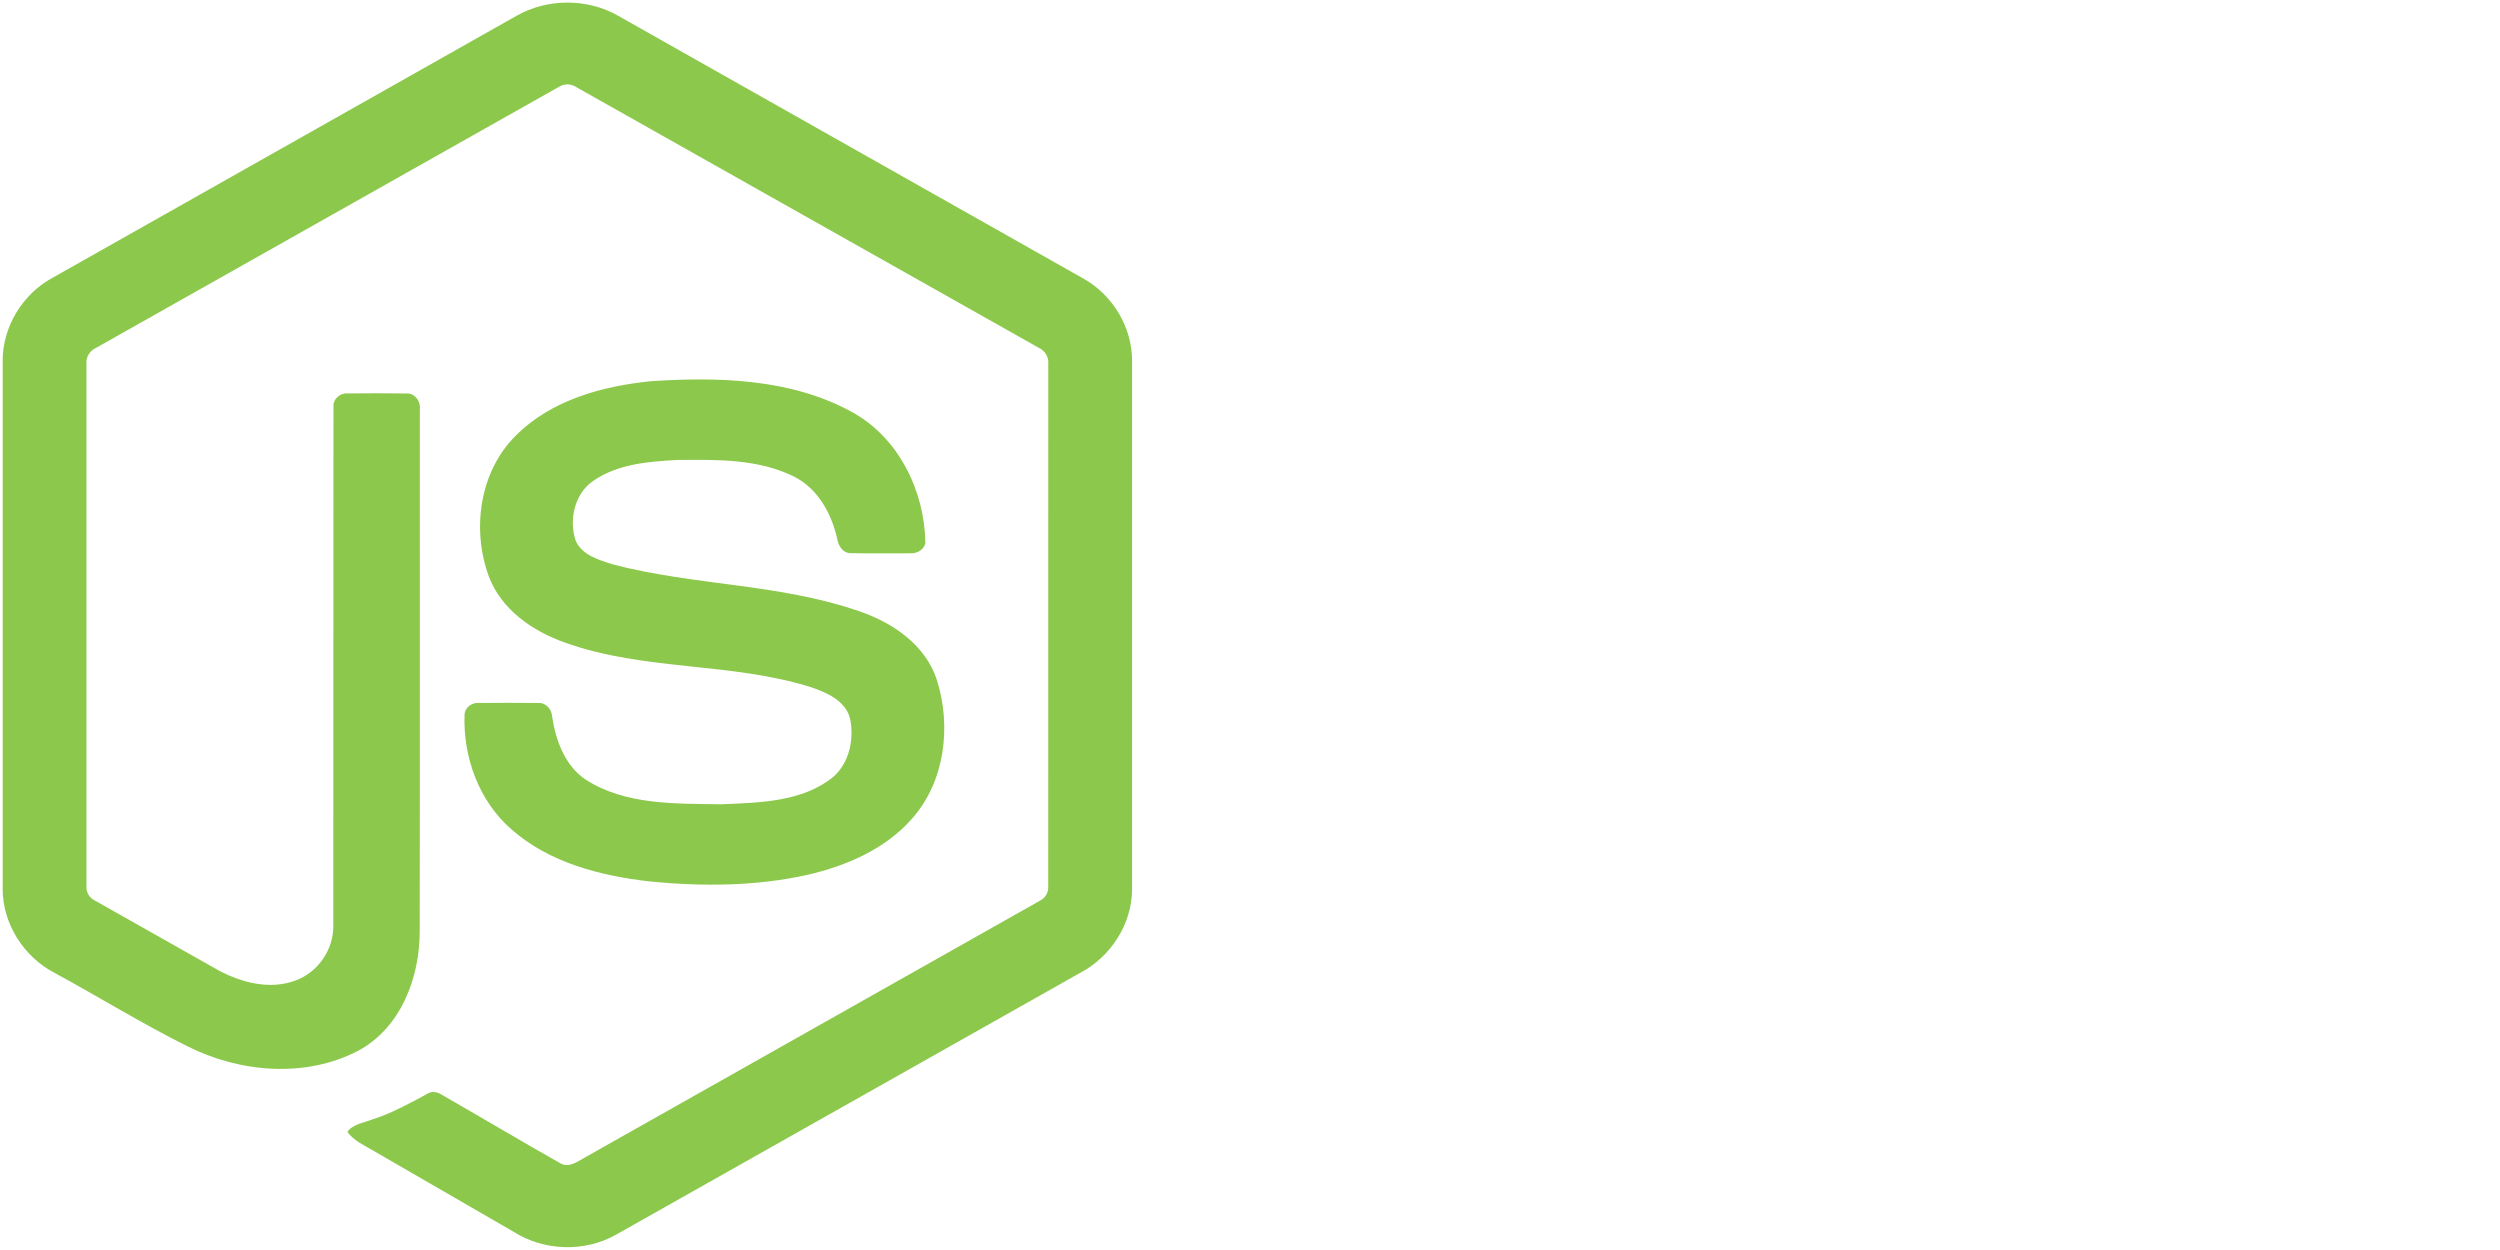
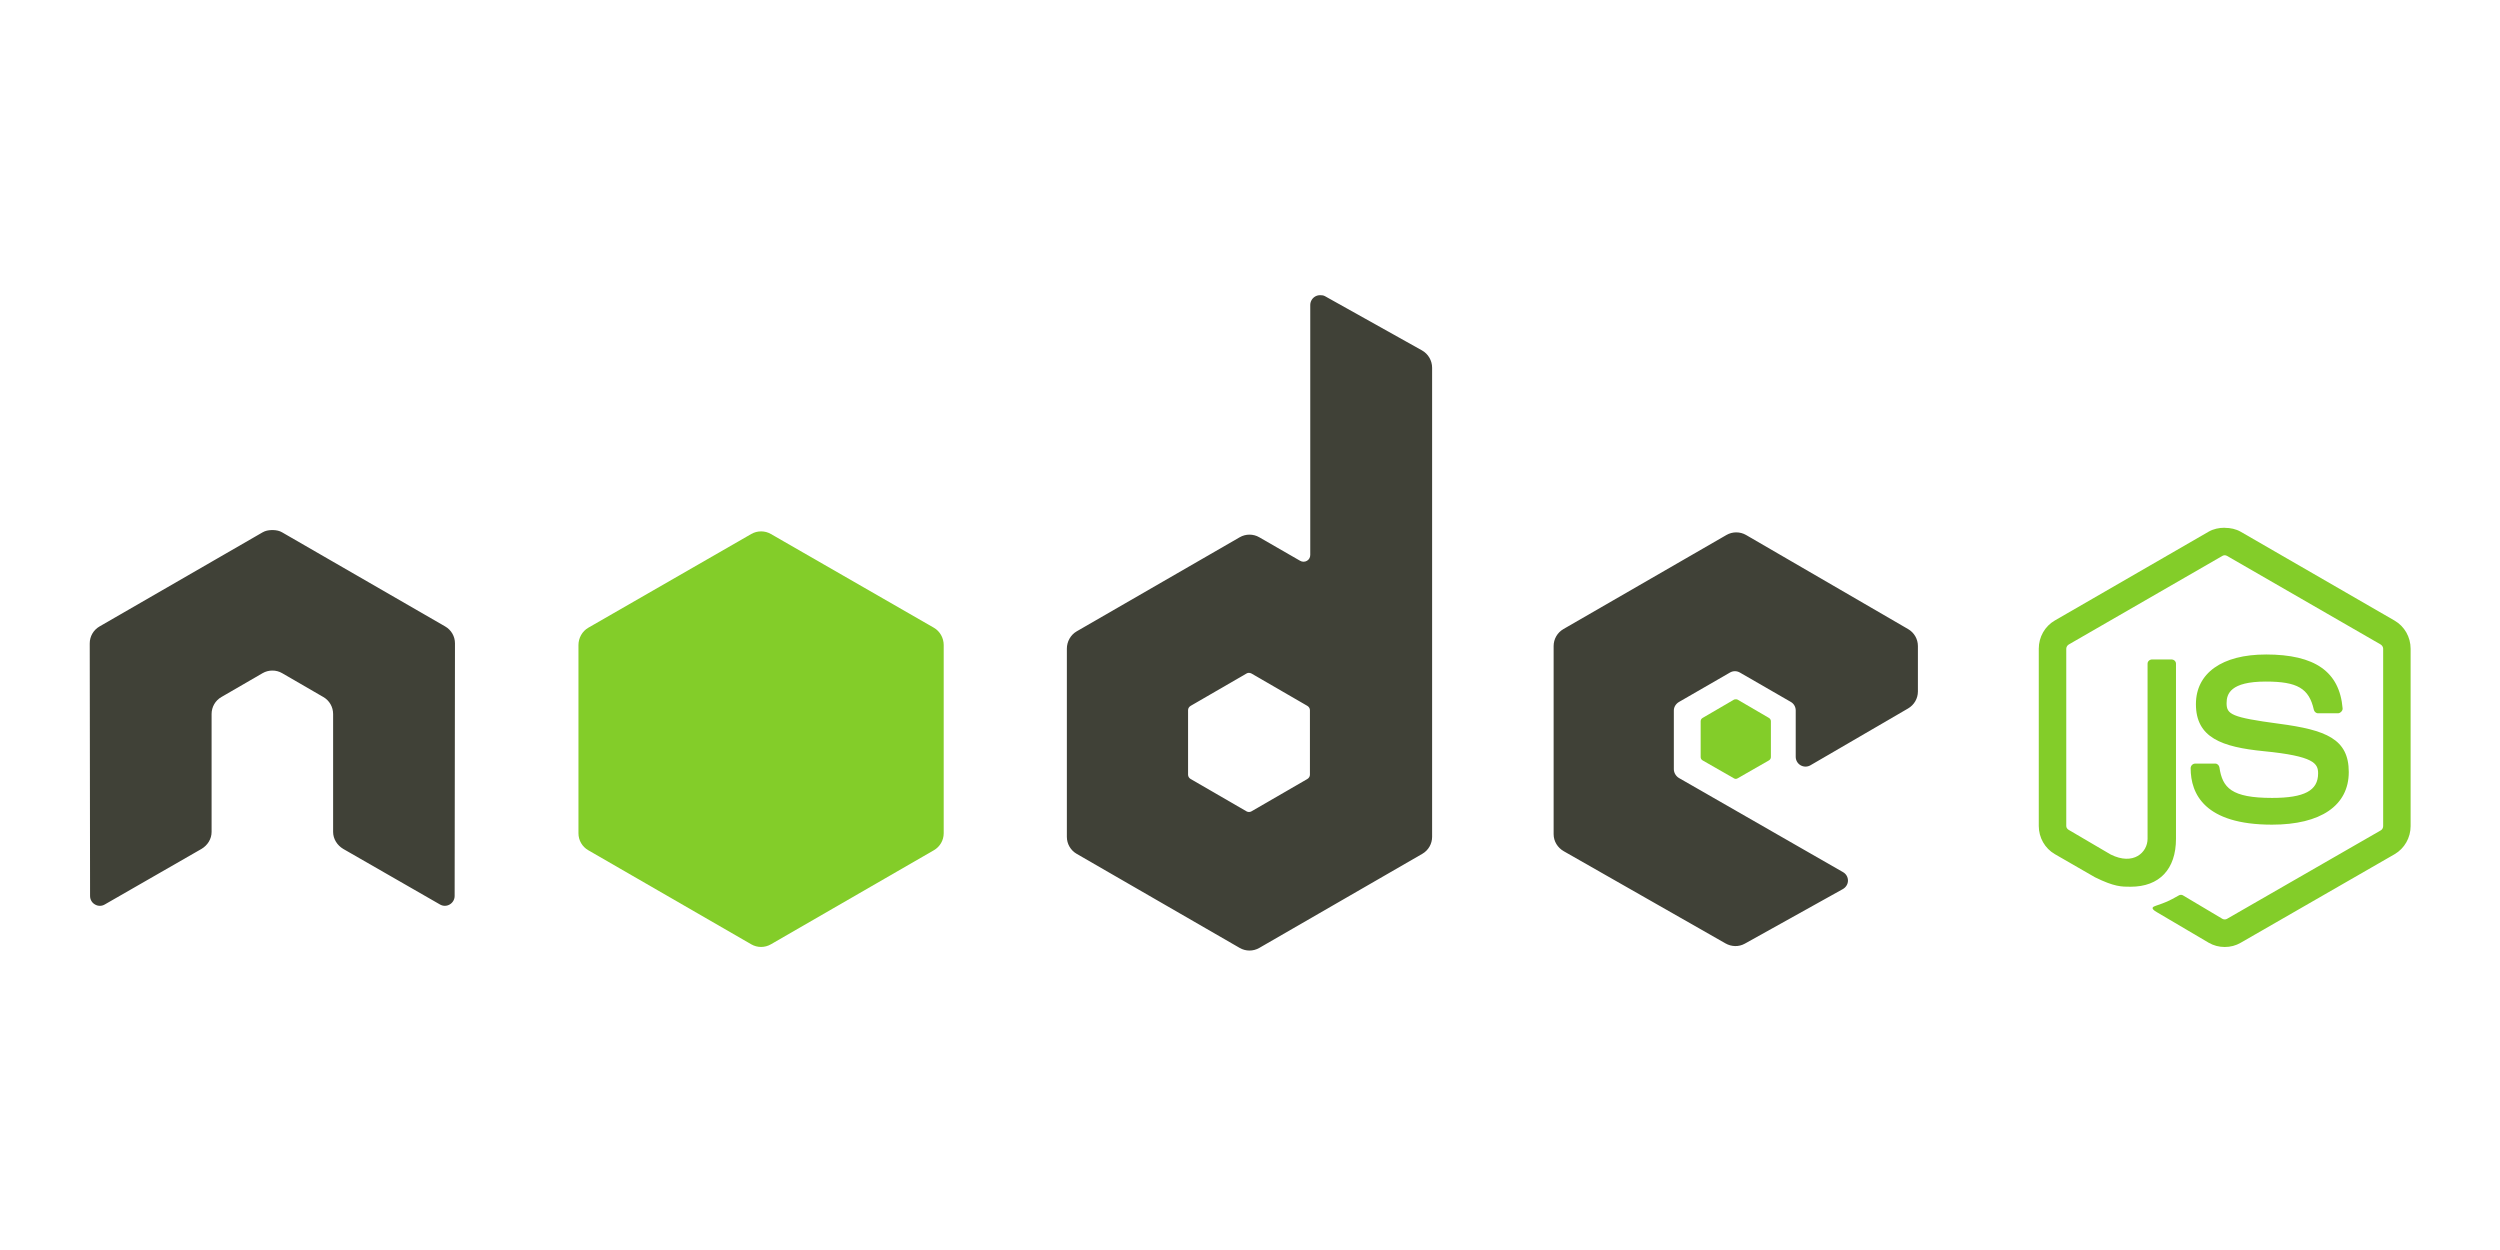
- <svg xmlns="http://www.w3.org/2000/svg" width="120" height="60" viewBox="0 0 256 282" preserveAspectRatio="xMinYMin meet">
-   <g fill="#8CC84B">
-     <path d="M116.504 3.58c6.962-3.985 16.03-4.003 22.986 0 34.995 19.774 70.001 39.517 104.99 59.303 6.581 3.707 10.983 11.031 10.916 18.614v118.968c.049 7.897-4.788 15.396-11.731 19.019-34.88 19.665-69.742 39.354-104.616 59.019-7.106 4.063-16.356 3.75-23.24-.646-10.457-6.062-20.932-12.094-31.39-18.15-2.137-1.274-4.546-2.288-6.055-4.36 1.334-1.798 3.719-2.022 5.657-2.807 4.365-1.388 8.374-3.616 12.384-5.778 1.014-.694 2.252-.428 3.224.193 8.942 5.127 17.805 10.403 26.777 15.481 1.914 1.105 3.852-.362 5.488-1.274 34.228-19.345 68.498-38.617 102.72-57.968 1.268-.61 1.969-1.956 1.866-3.345.024-39.245.006-78.497.012-117.742.145-1.576-.767-3.025-2.192-3.67-34.759-19.575-69.5-39.18-104.253-58.76a3.621 3.621 0 0 0-4.094-.006C91.2 39.257 56.465 58.88 21.712 78.454c-1.42.646-2.373 2.071-2.204 3.653.006 39.245 0 78.497 0 117.748a3.329 3.329 0 0 0 1.89 3.303c9.274 5.259 18.56 10.481 27.84 15.722 5.228 2.814 11.647 4.486 17.407 2.33 5.083-1.823 8.646-7.01 8.549-12.407.048-39.016-.024-78.038.036-117.048-.127-1.732 1.516-3.163 3.2-3 4.456-.03 8.918-.06 13.374.012 1.86-.042 3.14 1.823 2.91 3.568-.018 39.263.048 78.527-.03 117.79.012 10.464-4.287 21.85-13.966 26.97-11.924 6.177-26.662 4.867-38.442-1.056-10.198-5.09-19.93-11.097-29.947-16.55C5.368 215.886.555 208.357.604 200.466V81.497c-.073-7.74 4.504-15.197 11.29-18.85C46.768 42.966 81.636 23.27 116.504 3.58z" />
-     <path d="M146.928 85.99c15.21-.979 31.493-.58 45.18 6.913 10.597 5.742 16.472 17.793 16.659 29.566-.296 1.588-1.956 2.464-3.472 2.355-4.413-.006-8.827.06-13.24-.03-1.872.072-2.96-1.654-3.195-3.309-1.268-5.633-4.34-11.212-9.642-13.929-8.139-4.075-17.576-3.87-26.451-3.785-6.479.344-13.446.905-18.935 4.715-4.214 2.886-5.494 8.712-3.99 13.404 1.418 3.369 5.307 4.456 8.489 5.458 18.33 4.794 37.754 4.317 55.734 10.626 7.444 2.572 14.726 7.572 17.274 15.366 3.333 10.446 1.872 22.932-5.56 31.318-6.027 6.901-14.805 10.657-23.56 12.697-11.647 2.597-23.734 2.663-35.562 1.51-11.122-1.268-22.696-4.19-31.282-11.768-7.342-6.375-10.928-16.308-10.572-25.895.085-1.619 1.697-2.748 3.248-2.615 4.444-.036 8.888-.048 13.332.006 1.775-.127 3.091 1.407 3.182 3.08.82 5.367 2.837 11 7.517 14.182 9.032 5.827 20.365 5.428 30.707 5.591 8.568-.38 18.186-.495 25.178-6.158 3.689-3.23 4.782-8.634 3.785-13.283-1.08-3.925-5.186-5.754-8.712-6.95-18.095-5.724-37.736-3.647-55.656-10.12-7.275-2.571-14.31-7.432-17.105-14.906-3.9-10.578-2.113-23.662 6.098-31.765 8.006-8.06 19.563-11.164 30.551-12.275z" />
+ <svg xmlns="http://www.w3.org/2000/svg" width="120" height="60" preserveAspectRatio="xMidYMid">
+   <g transform="matrix(.217946 0 0 .217946 4.120542 14.08555)">
+     <path d="M471.05 51.6c-1.245 0-2.455.257-3.526.863l-33.888 19.57c-2.193 1.263-3.526 3.65-3.526 6.188v39.07c0 2.537 1.333 4.92 3.526 6.187l8.85 5.1c4.3 2.12 5.886 2.086 7.843 2.086 6.366 0 10-3.863 10-10.577V81.542c0-.545-.472-.935-1.007-.935h-4.245c-.544 0-1.007.4-1.007.935v38.565c0 2.976-3.1 5.97-8.13 3.454l-9.2-5.396c-.325-.177-.576-.5-.576-.863v-39.07c0-.37.248-.748.576-.935l33.817-19.5c.317-.182.694-.182 1.007 0l33.817 19.5c.322.193.576.553.576.935v39.07c0 .373-.187.755-.504.935l-33.888 19.5c-.3.173-.7.173-1.007 0l-8.706-5.18c-.26-.152-.613-.14-.863 0-2.403 1.362-2.855 1.52-5.108 2.302-.555.193-1.4.494.288 1.44l11.368 6.7c1.082.626 2.288.935 3.526.935 1.255 0 2.443-.3 3.526-.935l33.888-19.5c2.193-1.276 3.526-3.65 3.526-6.187v-39.07c0-2.538-1.333-4.92-3.526-6.188l-33.888-19.57c-1.062-.606-2.28-.863-3.526-.863zm9.066 27.918c-9.65 0-15.397 4.107-15.397 10.936 0 7.4 5.704 9.444 14.966 10.36 11.08 1.085 11.944 2.712 11.944 4.893 0 3.783-3.016 5.396-10.145 5.396-8.956 0-10.925-2.236-11.584-6.7-.078-.478-.446-.863-.935-.863h-4.4a1.03 1.03 0 0 0-1.007 1.007c0 5.703 3.102 12.447 17.916 12.447 10.723 0 16.908-4.2 16.908-11.584 0-7.3-4.996-9.273-15.397-10.65-10.5-1.4-11.512-2.07-11.512-4.533 0-2.032.85-4.75 8.634-4.75 6.953 0 9.523 1.5 10.577 6.188.092.44.48.8.935.8h4.4c.27 0 .532-.166.72-.36.184-.207.314-.44.288-.72-.68-8.074-6.064-11.872-16.908-11.872z" fill="#83cd29" />
+     <path d="M271.82.383a2.18 2.18 0 0 0-1.079.288 2.18 2.18 0 0 0-1.079 1.871v55.042c0 .54-.252 1.024-.72 1.295a1.5 1.5 0 0 1-1.511 0l-8.994-5.18a4.31 4.31 0 0 0-4.317 0L218.218 74.42c-1.342.774-2.16 2.264-2.16 3.813v41.443a4.31 4.31 0 0 0 2.159 3.741l35.903 20.722a4.3 4.3 0 0 0 4.317 0l35.903-20.722a4.31 4.31 0 0 0 2.159-3.741V16.356c0-1.572-.858-3.047-2.23-3.813L272.9.598c-.336-.187-.708-.22-1.08-.216zM40.86 52.115c-.685.028-1.328.147-1.943.504L3.015 73.34a4.3 4.3 0 0 0-2.158 3.741L.93 132.7c0 .774.4 1.492 1.08 1.87.667.4 1.494.4 2.158 0l21.297-12.232c1.35-.8 2.23-2.196 2.23-3.74V92.623c0-1.55.815-2.97 2.16-3.74l9.066-5.252a4.25 4.25 0 0 1 2.158-.576 4.24 4.24 0 0 1 2.159.576L52.3 88.88c1.343.77 2.158 2.192 2.158 3.74v25.974c0 1.546.9 2.95 2.23 3.74l21.297 12.232c.67.4 1.495.4 2.158 0 .66-.38 1.08-1.097 1.08-1.87l.072-55.617a4.28 4.28 0 0 0-2.158-3.741L43.235 52.618c-.607-.356-1.253-.476-1.943-.504h-.43zm322.624.504a4.29 4.29 0 0 0-2.159.576l-35.903 20.722c-1.34.775-2.16 2.192-2.16 3.74V119.1c0 1.558.878 2.97 2.23 3.74l35.615 20.3c1.315.75 2.92.807 4.245.07l21.585-12.016c.685-.38 1.148-1.09 1.15-1.87s-.403-1.482-1.08-1.87l-36.12-20.722c-.676-.386-1.15-1.167-1.15-1.943V91.83c0-.774.48-1.484 1.15-1.87l11.224-6.476c.668-.386 1.488-.386 2.16 0L375.5 89.96a2.15 2.15 0 0 1 1.079 1.87v10.217a2.15 2.15 0 0 0 1.079 1.87c.673.388 1.488.39 2.16 0L401.33 91.4c1.335-.776 2.16-2.197 2.16-3.74v-10a4.32 4.32 0 0 0-2.159-3.741l-35.687-20.722a4.28 4.28 0 0 0-2.159-.576zm-107.35 30.94a1.21 1.21 0 0 1 .576.143l12.303 7.123c.334.193.576.55.576.935v14.246c0 .387-.24.743-.576.935l-12.303 7.123c-.335.19-.744.19-1.08 0l-12.303-7.123c-.335-.193-.576-.55-.576-.935V91.758c0-.386.242-.74.576-.935l12.303-7.122c.168-.097.316-.143.504-.143v-.001z" fill="#404137" />
+     <path d="M148.714 52.402a4.31 4.31 0 0 0-2.16.576l-35.903 20.65c-1.342.774-2.158 2.265-2.158 3.813v41.443a4.3 4.3 0 0 0 2.158 3.74l35.903 20.722a4.3 4.3 0 0 0 4.317 0l35.903-20.722a4.31 4.31 0 0 0 2.159-3.741V77.44c0-1.55-.816-3.04-2.16-3.813l-35.903-20.65a4.27 4.27 0 0 0-2.16-.576zm214.7 36.983c-.143 0-.302 0-.432.07l-6.907 4.03a.84.84 0 0 0-.432.719v7.915c0 .298.173.57.432.72l6.907 3.957a.75.75 0 0 0 .79 0l6.907-3.957c.256-.147.432-.422.432-.72v-7.915c0-.298-.175-.57-.432-.72l-6.907-4.03c-.128-.076-.216-.07-.36-.07z" fill="#83cd29" />
  </g>
</svg>
